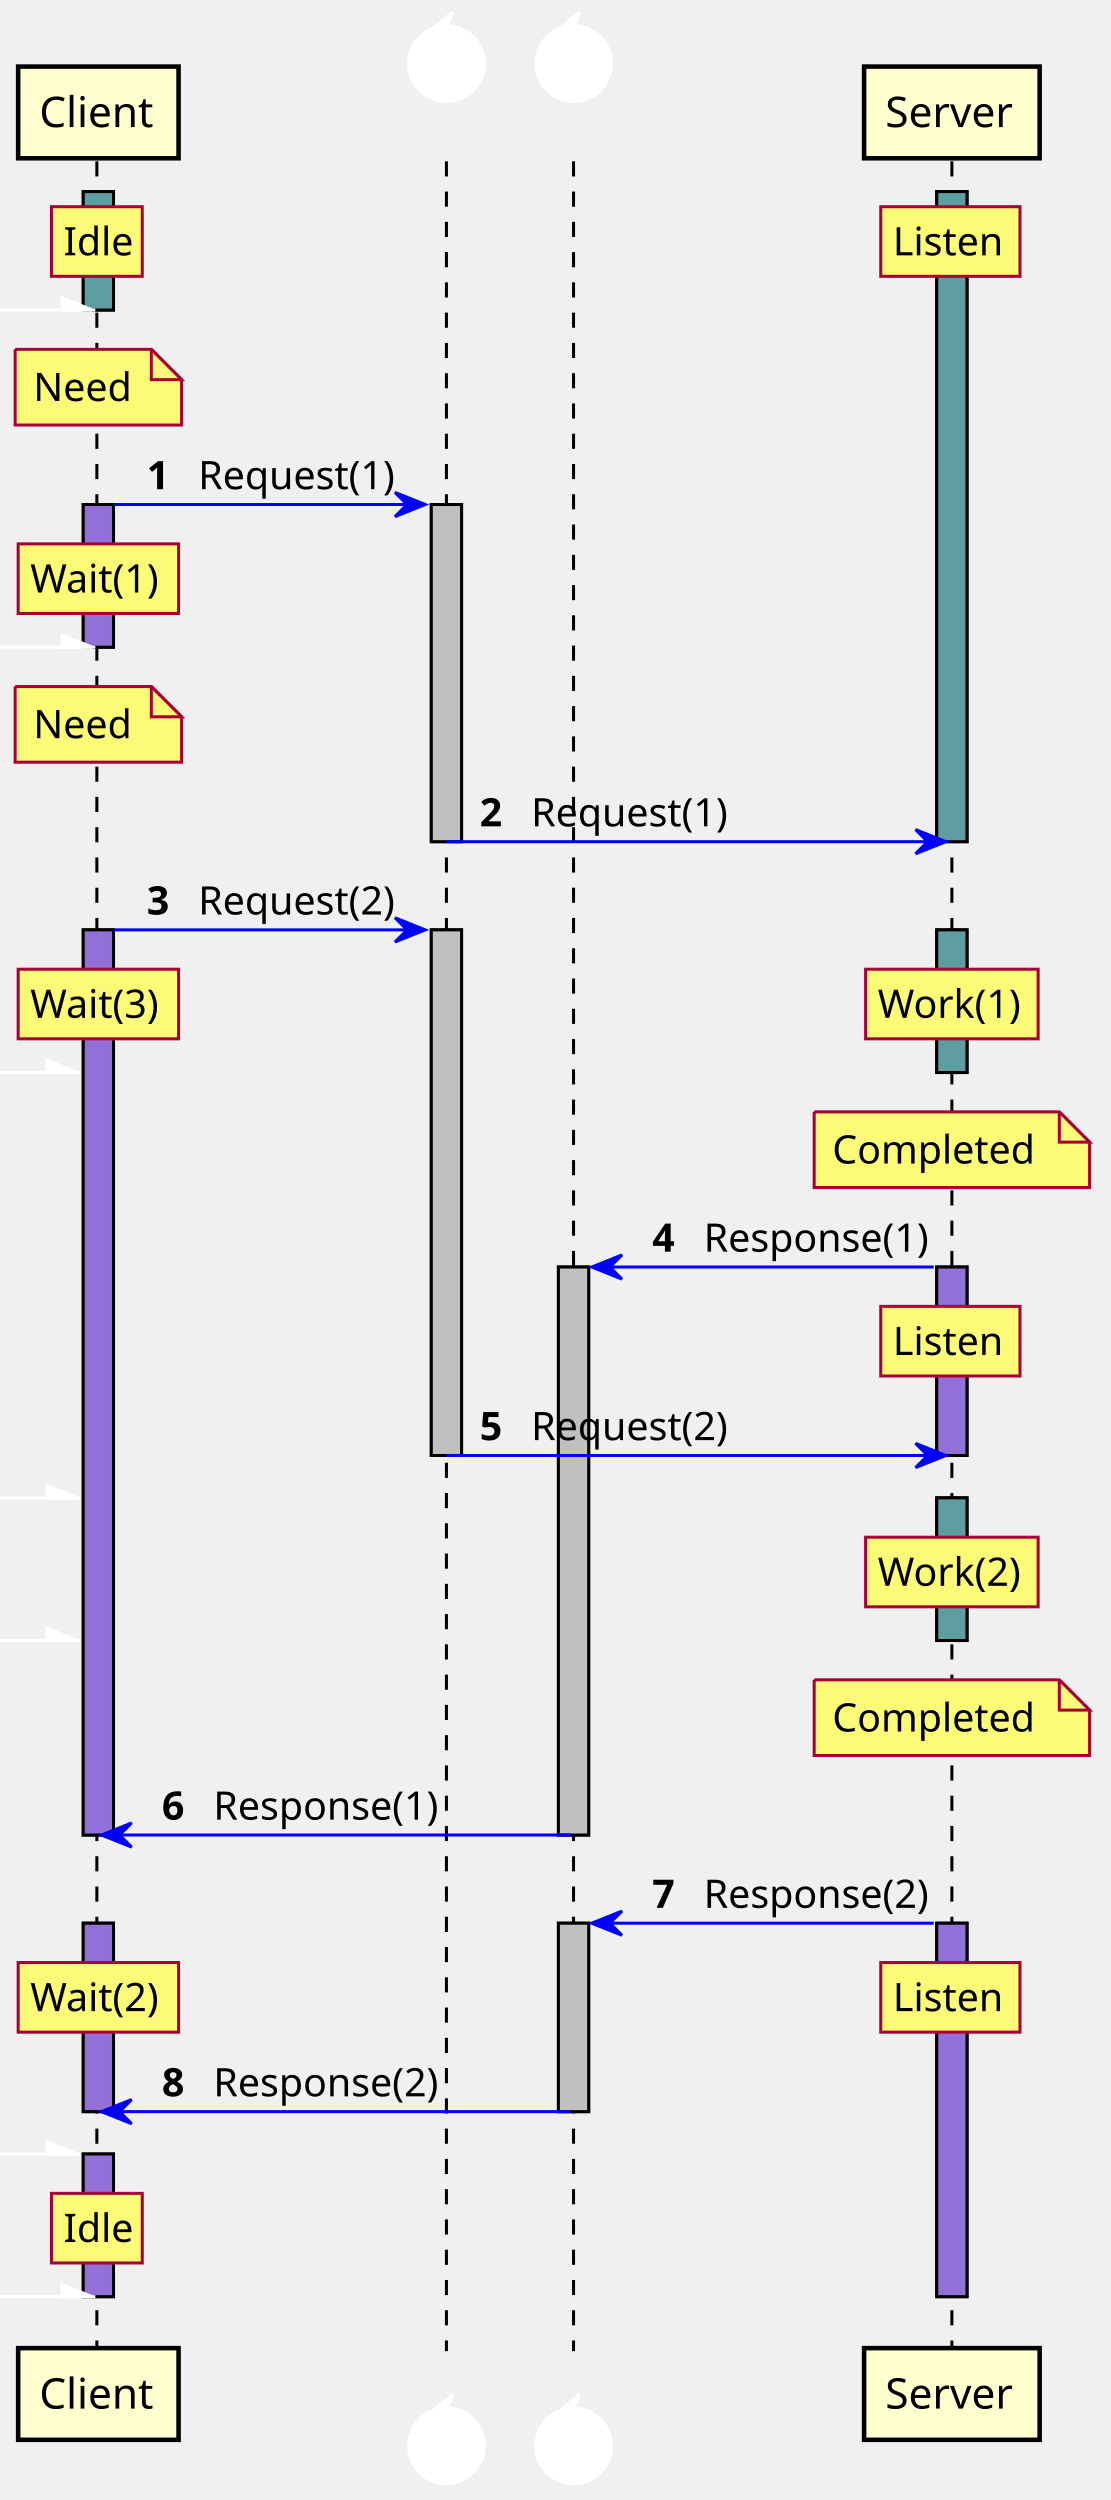
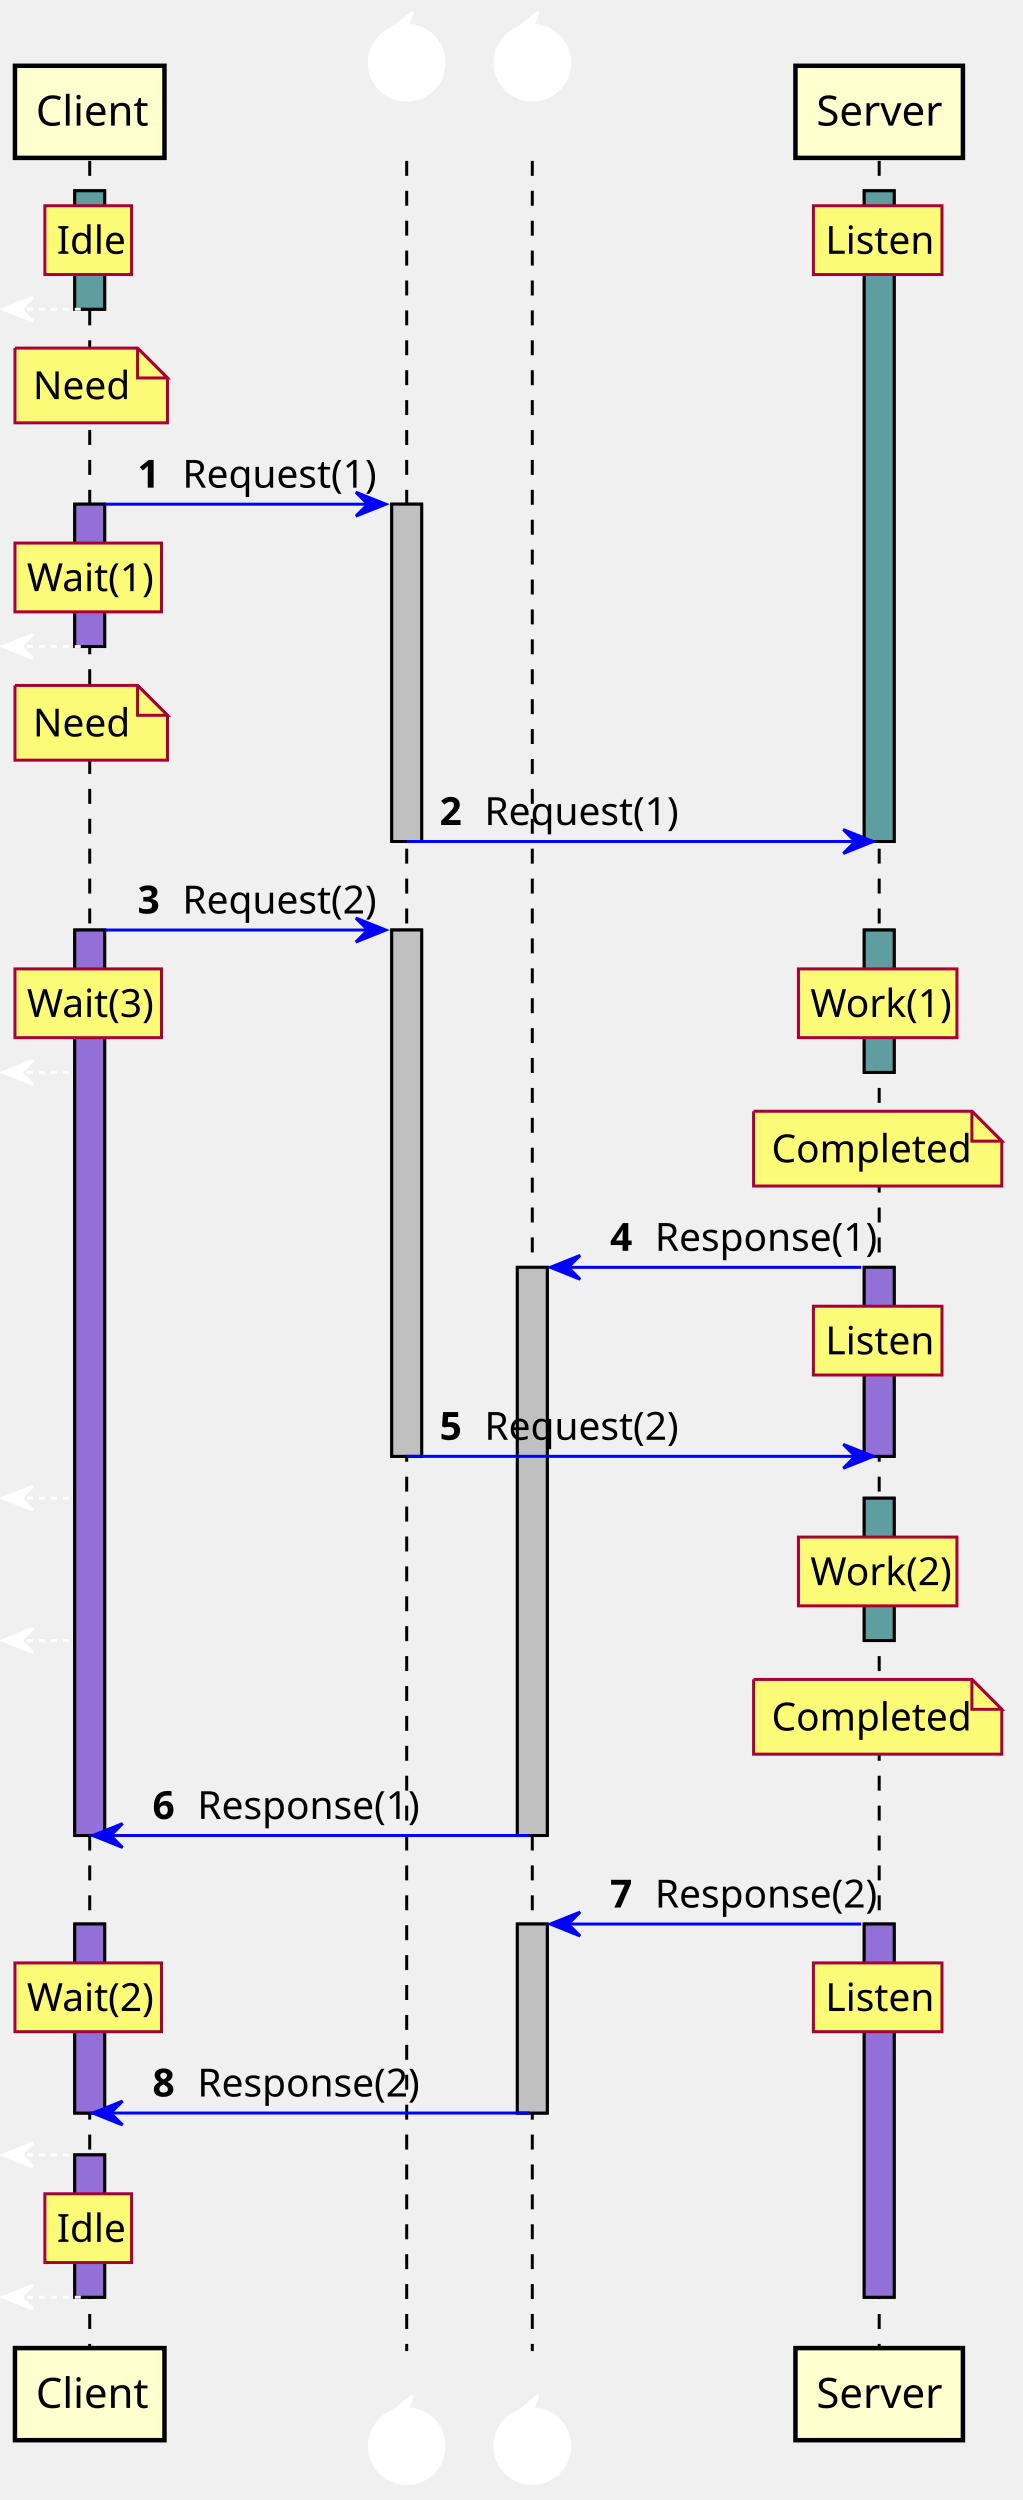
- <svg xmlns="http://www.w3.org/2000/svg" contentScriptType="application/ecmascript" contentStyleType="text/css" height="826px" preserveAspectRatio="none" style="width:367px;height:826px;" version="1.1" viewBox="0 0 367 826" width="367px" zoomAndPan="magnify">
+ <svg xmlns="http://www.w3.org/2000/svg" contentScriptType="application/ecmascript" contentStyleType="text/css" height="836px" preserveAspectRatio="none" style="width:342px;height:836px;" version="1.1" viewBox="0 0 342 836" width="342px" zoomAndPan="magnify">
  <defs />
  <g>
-     <rect fill="#5F9EA0" height="39.133" style="stroke:#000000;stroke-width:1.0;" width="10" x="27.5" y="63.297" />
-     <rect fill="#9370D8" height="47.133" style="stroke:#000000;stroke-width:1.0;" width="10" x="27.5" y="166.695" />
-     <rect fill="#9370D8" height="299.062" style="stroke:#000000;stroke-width:1.0;" width="10" x="27.5" y="307.227" />
-     <rect fill="#9370D8" height="62.266" style="stroke:#000000;stroke-width:1.0;" width="10" x="27.5" y="635.422" />
-     <rect fill="#9370D8" height="47.133" style="stroke:#000000;stroke-width:1.0;" width="10" x="27.5" y="711.688" />
-     <rect fill="#C0C0C0" height="111.398" style="stroke:#000000;stroke-width:1.0;" width="10" x="142.5" y="166.695" />
-     <rect fill="#C0C0C0" height="173.664" style="stroke:#000000;stroke-width:1.0;" width="10" x="142.5" y="307.227" />
-     <rect fill="#C0C0C0" height="187.664" style="stroke:#000000;stroke-width:1.0;" width="10" x="184.5" y="418.625" />
-     <rect fill="#C0C0C0" height="62.266" style="stroke:#000000;stroke-width:1.0;" width="10" x="184.5" y="635.422" />
-     <rect fill="#5F9EA0" height="214.797" style="stroke:#000000;stroke-width:1.0;" width="10" x="309.5" y="63.297" />
-     <rect fill="#5F9EA0" height="47.133" style="stroke:#000000;stroke-width:1.0;" width="10" x="309.5" y="307.227" />
-     <rect fill="#9370D8" height="62.266" style="stroke:#000000;stroke-width:1.0;" width="10" x="309.5" y="418.625" />
-     <rect fill="#5F9EA0" height="47.133" style="stroke:#000000;stroke-width:1.0;" width="10" x="309.5" y="494.891" />
-     <rect fill="#9370D8" height="123.398" style="stroke:#000000;stroke-width:1.0;" width="10" x="309.5" y="635.422" />
-     <line style="stroke:#000000;stroke-width:1.0;stroke-dasharray:5.0,5.0;" x1="32" x2="32" y1="53.297" y2="776.82" />
-     <line style="stroke:#000000;stroke-width:1.0;stroke-dasharray:5.0,5.0;" x1="147.5" x2="147.5" y1="53.297" y2="776.82" />
-     <line style="stroke:#000000;stroke-width:1.0;stroke-dasharray:5.0,5.0;" x1="189.5" x2="189.5" y1="53.297" y2="776.82" />
-     <line style="stroke:#000000;stroke-width:1.0;stroke-dasharray:5.0,5.0;" x1="314.5" x2="314.5" y1="53.297" y2="776.82" />
-     <rect fill="#FEFECE" height="30.297" style="stroke:#000000;stroke-width:1.5;" width="53" x="6" y="22" />
-     <text fill="#000000" font-family="sans-serif" font-size="14" lengthAdjust="spacing" textLength="39" x="13" y="41.995">Client</text>
-     <rect fill="#FEFECE" height="30.297" style="stroke:#000000;stroke-width:1.5;" width="53" x="6" y="775.82" />
-     <text fill="#000000" font-family="sans-serif" font-size="14" lengthAdjust="spacing" textLength="39" x="13" y="795.815">Client</text>
-     <text fill="#000000" font-family="sans-serif" font-size="14" lengthAdjust="spacing" textLength="0" x="146.5" y="49.995" />
-     <ellipse cx="147.5" cy="21" fill="#FFFFFF" rx="12" ry="12" style="stroke:#FFFFFF;stroke-width:2.0;" />
-     <polygon fill="#FFFFFF" points="143.5,9,149.5,4,147.5,9,149.5,14,143.5,9" style="stroke:#FFFFFF;stroke-width:1.0;" />
-     <text fill="#000000" font-family="sans-serif" font-size="14" lengthAdjust="spacing" textLength="0" x="146.5" y="788.815" />
-     <ellipse cx="147.5" cy="808.117" fill="#FFFFFF" rx="12" ry="12" style="stroke:#FFFFFF;stroke-width:2.0;" />
-     <polygon fill="#FFFFFF" points="143.5,796.117,149.5,791.117,147.5,796.117,149.5,801.117,143.5,796.117" style="stroke:#FFFFFF;stroke-width:1.0;" />
-     <text fill="#000000" font-family="sans-serif" font-size="14" lengthAdjust="spacing" textLength="0" x="188.5" y="49.995" />
-     <ellipse cx="189.5" cy="21" fill="#FFFFFF" rx="12" ry="12" style="stroke:#FFFFFF;stroke-width:2.0;" />
-     <polygon fill="#FFFFFF" points="185.5,9,191.5,4,189.5,9,191.5,14,185.5,9" style="stroke:#FFFFFF;stroke-width:1.0;" />
-     <text fill="#000000" font-family="sans-serif" font-size="14" lengthAdjust="spacing" textLength="0" x="188.5" y="788.815" />
-     <ellipse cx="189.5" cy="808.117" fill="#FFFFFF" rx="12" ry="12" style="stroke:#FFFFFF;stroke-width:2.0;" />
-     <polygon fill="#FFFFFF" points="185.5,796.117,191.5,791.117,189.5,796.117,191.5,801.117,185.5,796.117" style="stroke:#FFFFFF;stroke-width:1.0;" />
-     <rect fill="#FEFECE" height="30.297" style="stroke:#000000;stroke-width:1.5;" width="58" x="285.5" y="22" />
-     <text fill="#000000" font-family="sans-serif" font-size="14" lengthAdjust="spacing" textLength="44" x="292.5" y="41.995">Server</text>
-     <rect fill="#FEFECE" height="30.297" style="stroke:#000000;stroke-width:1.5;" width="58" x="285.5" y="775.82" />
-     <text fill="#000000" font-family="sans-serif" font-size="14" lengthAdjust="spacing" textLength="44" x="292.5" y="795.815">Server</text>
-     <rect fill="#5F9EA0" height="39.133" style="stroke:#000000;stroke-width:1.0;" width="10" x="27.5" y="63.297" />
-     <rect fill="#9370D8" height="47.133" style="stroke:#000000;stroke-width:1.0;" width="10" x="27.5" y="166.695" />
-     <rect fill="#9370D8" height="299.062" style="stroke:#000000;stroke-width:1.0;" width="10" x="27.5" y="307.227" />
-     <rect fill="#9370D8" height="62.266" style="stroke:#000000;stroke-width:1.0;" width="10" x="27.5" y="635.422" />
-     <rect fill="#9370D8" height="47.133" style="stroke:#000000;stroke-width:1.0;" width="10" x="27.5" y="711.688" />
-     <rect fill="#C0C0C0" height="111.398" style="stroke:#000000;stroke-width:1.0;" width="10" x="142.5" y="166.695" />
-     <rect fill="#C0C0C0" height="173.664" style="stroke:#000000;stroke-width:1.0;" width="10" x="142.5" y="307.227" />
-     <rect fill="#C0C0C0" height="187.664" style="stroke:#000000;stroke-width:1.0;" width="10" x="184.5" y="418.625" />
-     <rect fill="#C0C0C0" height="62.266" style="stroke:#000000;stroke-width:1.0;" width="10" x="184.5" y="635.422" />
-     <rect fill="#5F9EA0" height="214.797" style="stroke:#000000;stroke-width:1.0;" width="10" x="309.5" y="63.297" />
-     <rect fill="#5F9EA0" height="47.133" style="stroke:#000000;stroke-width:1.0;" width="10" x="309.5" y="307.227" />
-     <rect fill="#9370D8" height="62.266" style="stroke:#000000;stroke-width:1.0;" width="10" x="309.5" y="418.625" />
-     <rect fill="#5F9EA0" height="47.133" style="stroke:#000000;stroke-width:1.0;" width="10" x="309.5" y="494.891" />
-     <rect fill="#9370D8" height="123.398" style="stroke:#000000;stroke-width:1.0;" width="10" x="309.5" y="635.422" />
-     <rect fill="#FBFB77" height="23" style="stroke:#A80036;stroke-width:1.0;" width="30" x="17" y="68.297" />
-     <text fill="#000000" font-family="sans-serif" font-size="13" lengthAdjust="spacing" textLength="22" x="21" y="84.364">Idle</text>
-     <rect fill="#FBFB77" height="23" style="stroke:#A80036;stroke-width:1.0;" width="46" x="291" y="68.297" />
-     <text fill="#000000" font-family="sans-serif" font-size="13" lengthAdjust="spacing" textLength="38" x="295" y="84.364">Listen</text>
-     <polygon fill="#FFFFFF" points="20.5,98.43,30.5,102.43,20.5,102.43" style="stroke:#FFFFFF;stroke-width:1.0;" />
-     <line style="stroke:#FFFFFF;stroke-width:1.0;" x1="0" x2="31.5" y1="102.43" y2="102.43" />
-     <path d="M5,115.43 L5,140.43 L60,140.43 L60,125.43 L50,115.43 L5,115.43 " fill="#FBFB77" style="stroke:#A80036;stroke-width:1.0;" />
-     <path d="M50,115.43 L50,125.43 L60,125.43 L50,115.43 " fill="#FBFB77" style="stroke:#A80036;stroke-width:1.0;" />
-     <text fill="#000000" font-family="sans-serif" font-size="13" lengthAdjust="spacing" textLength="34" x="11" y="132.497">Need</text>
-     <polygon fill="#0000FF" points="130.5,162.695,140.5,166.695,130.5,170.695,134.5,166.695" style="stroke:#0000FF;stroke-width:1.0;" />
-     <line style="stroke:#0000FF;stroke-width:1.0;" x1="37.5" x2="136.5" y1="166.695" y2="166.695" />
-     <text fill="#000000" font-family="sans-serif" font-size="13" lengthAdjust="spacing" textLength="0" x="48.5" y="161.629" />
-     <text fill="#000000" font-family="sans-serif" font-size="13" font-weight="bold" lengthAdjust="spacing" textLength="9" x="48.5" y="161.629">1</text>
-     <text fill="#000000" font-family="sans-serif" font-size="13" lengthAdjust="spacing" textLength="0" x="61.5" y="161.629" />
-     <text fill="#000000" font-family="sans-serif" font-size="13" lengthAdjust="spacing" textLength="70" x="65.5" y="161.629">Request(1)</text>
-     <rect fill="#FBFB77" height="23" style="stroke:#A80036;stroke-width:1.0;" width="53" x="6" y="179.695" />
-     <text fill="#000000" font-family="sans-serif" font-size="13" lengthAdjust="spacing" textLength="45" x="10" y="195.762">Wait(1)</text>
-     <polygon fill="#FFFFFF" points="20.5,209.828,30.5,213.828,20.5,213.828" style="stroke:#FFFFFF;stroke-width:1.0;" />
-     <line style="stroke:#FFFFFF;stroke-width:1.0;" x1="0" x2="31.5" y1="213.828" y2="213.828" />
-     <path d="M5,226.828 L5,251.828 L60,251.828 L60,236.828 L50,226.828 L5,226.828 " fill="#FBFB77" style="stroke:#A80036;stroke-width:1.0;" />
-     <path d="M50,226.828 L50,236.828 L60,236.828 L50,226.828 " fill="#FBFB77" style="stroke:#A80036;stroke-width:1.0;" />
-     <text fill="#000000" font-family="sans-serif" font-size="13" lengthAdjust="spacing" textLength="34" x="11" y="243.895">Need</text>
-     <polygon fill="#0000FF" points="302.5,274.094,312.5,278.094,302.5,282.094,306.5,278.094" style="stroke:#0000FF;stroke-width:1.0;" />
-     <line style="stroke:#0000FF;stroke-width:1.0;" x1="147.5" x2="308.5" y1="278.094" y2="278.094" />
-     <text fill="#000000" font-family="sans-serif" font-size="13" lengthAdjust="spacing" textLength="0" x="158.5" y="273.028" />
-     <text fill="#000000" font-family="sans-serif" font-size="13" font-weight="bold" lengthAdjust="spacing" textLength="9" x="158.5" y="273.028">2</text>
-     <text fill="#000000" font-family="sans-serif" font-size="13" lengthAdjust="spacing" textLength="0" x="171.5" y="273.028" />
-     <text fill="#000000" font-family="sans-serif" font-size="13" lengthAdjust="spacing" textLength="70" x="175.5" y="273.028">Request(1)</text>
-     <polygon fill="#0000FF" points="130.5,303.227,140.5,307.227,130.5,311.227,134.5,307.227" style="stroke:#0000FF;stroke-width:1.0;" />
-     <line style="stroke:#0000FF;stroke-width:1.0;" x1="37.5" x2="136.5" y1="307.227" y2="307.227" />
-     <text fill="#000000" font-family="sans-serif" font-size="13" lengthAdjust="spacing" textLength="0" x="48.5" y="302.161" />
-     <text fill="#000000" font-family="sans-serif" font-size="13" font-weight="bold" lengthAdjust="spacing" textLength="9" x="48.5" y="302.161">3</text>
-     <text fill="#000000" font-family="sans-serif" font-size="13" lengthAdjust="spacing" textLength="0" x="61.5" y="302.161" />
-     <text fill="#000000" font-family="sans-serif" font-size="13" lengthAdjust="spacing" textLength="70" x="65.5" y="302.161">Request(2)</text>
-     <rect fill="#FBFB77" height="23" style="stroke:#A80036;stroke-width:1.0;" width="53" x="6" y="320.227" />
-     <text fill="#000000" font-family="sans-serif" font-size="13" lengthAdjust="spacing" textLength="45" x="10" y="336.293">Wait(3)</text>
-     <rect fill="#FBFB77" height="23" style="stroke:#A80036;stroke-width:1.0;" width="57" x="286" y="320.227" />
-     <text fill="#000000" font-family="sans-serif" font-size="13" lengthAdjust="spacing" textLength="49" x="290" y="336.293">Work(1)</text>
-     <polygon fill="#FFFFFF" points="15.5,350.359,25.5,354.359,15.5,354.359" style="stroke:#FFFFFF;stroke-width:1.0;" />
-     <line style="stroke:#FFFFFF;stroke-width:1.0;" x1="0" x2="26.5" y1="354.359" y2="354.359" />
-     <path d="M269,367.359 L269,392.359 L360,392.359 L360,377.359 L350,367.359 L269,367.359 " fill="#FBFB77" style="stroke:#A80036;stroke-width:1.0;" />
-     <path d="M350,367.359 L350,377.359 L360,377.359 L350,367.359 " fill="#FBFB77" style="stroke:#A80036;stroke-width:1.0;" />
-     <text fill="#000000" font-family="sans-serif" font-size="13" lengthAdjust="spacing" textLength="70" x="275" y="384.426">Completed</text>
-     <polygon fill="#0000FF" points="205.5,414.625,195.5,418.625,205.5,422.625,201.5,418.625" style="stroke:#0000FF;stroke-width:1.0;" />
-     <line style="stroke:#0000FF;stroke-width:1.0;" x1="199.5" x2="308.5" y1="418.625" y2="418.625" />
-     <text fill="#000000" font-family="sans-serif" font-size="13" lengthAdjust="spacing" textLength="0" x="215.5" y="413.559" />
-     <text fill="#000000" font-family="sans-serif" font-size="13" font-weight="bold" lengthAdjust="spacing" textLength="9" x="215.5" y="413.559">4</text>
-     <text fill="#000000" font-family="sans-serif" font-size="13" lengthAdjust="spacing" textLength="0" x="228.5" y="413.559" />
-     <text fill="#000000" font-family="sans-serif" font-size="13" lengthAdjust="spacing" textLength="80" x="232.5" y="413.559">Response(1)</text>
-     <rect fill="#FBFB77" height="23" style="stroke:#A80036;stroke-width:1.0;" width="46" x="291" y="431.625" />
-     <text fill="#000000" font-family="sans-serif" font-size="13" lengthAdjust="spacing" textLength="38" x="295" y="447.692">Listen</text>
-     <polygon fill="#0000FF" points="302.5,476.891,312.5,480.891,302.5,484.891,306.5,480.891" style="stroke:#0000FF;stroke-width:1.0;" />
-     <line style="stroke:#0000FF;stroke-width:1.0;" x1="147.5" x2="308.5" y1="480.891" y2="480.891" />
-     <text fill="#000000" font-family="sans-serif" font-size="13" lengthAdjust="spacing" textLength="0" x="158.5" y="475.825" />
-     <text fill="#000000" font-family="sans-serif" font-size="13" font-weight="bold" lengthAdjust="spacing" textLength="9" x="158.5" y="475.825">5</text>
-     <text fill="#000000" font-family="sans-serif" font-size="13" lengthAdjust="spacing" textLength="0" x="171.5" y="475.825" />
-     <text fill="#000000" font-family="sans-serif" font-size="13" lengthAdjust="spacing" textLength="70" x="175.5" y="475.825">Request(2)</text>
-     <polygon fill="#FFFFFF" points="15.5,490.891,25.5,494.891,15.5,494.891" style="stroke:#FFFFFF;stroke-width:1.0;" />
-     <line style="stroke:#FFFFFF;stroke-width:1.0;" x1="0" x2="26.5" y1="494.891" y2="494.891" />
-     <rect fill="#FBFB77" height="23" style="stroke:#A80036;stroke-width:1.0;" width="57" x="286" y="507.891" />
-     <text fill="#000000" font-family="sans-serif" font-size="13" lengthAdjust="spacing" textLength="49" x="290" y="523.957">Work(2)</text>
-     <polygon fill="#FFFFFF" points="15.5,538.023,25.5,542.023,15.5,542.023" style="stroke:#FFFFFF;stroke-width:1.0;" />
-     <line style="stroke:#FFFFFF;stroke-width:1.0;" x1="0" x2="26.5" y1="542.023" y2="542.023" />
-     <path d="M269,555.023 L269,580.023 L360,580.023 L360,565.023 L350,555.023 L269,555.023 " fill="#FBFB77" style="stroke:#A80036;stroke-width:1.0;" />
-     <path d="M350,555.023 L350,565.023 L360,565.023 L350,555.023 " fill="#FBFB77" style="stroke:#A80036;stroke-width:1.0;" />
-     <text fill="#000000" font-family="sans-serif" font-size="13" lengthAdjust="spacing" textLength="70" x="275" y="572.09">Completed</text>
-     <polygon fill="#0000FF" points="43.5,602.289,33.5,606.289,43.5,610.289,39.5,606.289" style="stroke:#0000FF;stroke-width:1.0;" />
-     <line style="stroke:#0000FF;stroke-width:1.0;" x1="37.5" x2="188.5" y1="606.289" y2="606.289" />
-     <text fill="#000000" font-family="sans-serif" font-size="13" lengthAdjust="spacing" textLength="0" x="53.5" y="601.223" />
-     <text fill="#000000" font-family="sans-serif" font-size="13" font-weight="bold" lengthAdjust="spacing" textLength="9" x="53.5" y="601.223">6</text>
-     <text fill="#000000" font-family="sans-serif" font-size="13" lengthAdjust="spacing" textLength="0" x="66.5" y="601.223" />
-     <text fill="#000000" font-family="sans-serif" font-size="13" lengthAdjust="spacing" textLength="80" x="70.5" y="601.223">Response(1)</text>
-     <polygon fill="#0000FF" points="205.5,631.422,195.5,635.422,205.5,639.422,201.5,635.422" style="stroke:#0000FF;stroke-width:1.0;" />
-     <line style="stroke:#0000FF;stroke-width:1.0;" x1="199.5" x2="308.5" y1="635.422" y2="635.422" />
-     <text fill="#000000" font-family="sans-serif" font-size="13" lengthAdjust="spacing" textLength="0" x="215.5" y="630.356" />
-     <text fill="#000000" font-family="sans-serif" font-size="13" font-weight="bold" lengthAdjust="spacing" textLength="9" x="215.5" y="630.356">7</text>
-     <text fill="#000000" font-family="sans-serif" font-size="13" lengthAdjust="spacing" textLength="0" x="228.5" y="630.356" />
-     <text fill="#000000" font-family="sans-serif" font-size="13" lengthAdjust="spacing" textLength="80" x="232.5" y="630.356">Response(2)</text>
-     <rect fill="#FBFB77" height="23" style="stroke:#A80036;stroke-width:1.0;" width="46" x="291" y="648.422" />
-     <text fill="#000000" font-family="sans-serif" font-size="13" lengthAdjust="spacing" textLength="38" x="295" y="664.489">Listen</text>
-     <rect fill="#FBFB77" height="23" style="stroke:#A80036;stroke-width:1.0;" width="53" x="6" y="648.422" />
-     <text fill="#000000" font-family="sans-serif" font-size="13" lengthAdjust="spacing" textLength="45" x="10" y="664.489">Wait(2)</text>
-     <polygon fill="#0000FF" points="43.5,693.688,33.5,697.688,43.5,701.688,39.5,697.688" style="stroke:#0000FF;stroke-width:1.0;" />
-     <line style="stroke:#0000FF;stroke-width:1.0;" x1="37.5" x2="188.5" y1="697.688" y2="697.688" />
-     <text fill="#000000" font-family="sans-serif" font-size="13" lengthAdjust="spacing" textLength="0" x="53.5" y="692.622" />
-     <text fill="#000000" font-family="sans-serif" font-size="13" font-weight="bold" lengthAdjust="spacing" textLength="9" x="53.5" y="692.622">8</text>
-     <text fill="#000000" font-family="sans-serif" font-size="13" lengthAdjust="spacing" textLength="0" x="66.5" y="692.622" />
-     <text fill="#000000" font-family="sans-serif" font-size="13" lengthAdjust="spacing" textLength="80" x="70.5" y="692.622">Response(2)</text>
-     <polygon fill="#FFFFFF" points="15.5,707.688,25.5,711.688,15.5,711.688" style="stroke:#FFFFFF;stroke-width:1.0;" />
-     <line style="stroke:#FFFFFF;stroke-width:1.0;" x1="0" x2="26.5" y1="711.688" y2="711.688" />
-     <rect fill="#FBFB77" height="23" style="stroke:#A80036;stroke-width:1.0;" width="30" x="17" y="724.688" />
-     <text fill="#000000" font-family="sans-serif" font-size="13" lengthAdjust="spacing" textLength="22" x="21" y="740.754">Idle</text>
-     <polygon fill="#FFFFFF" points="20.5,754.82,30.5,758.82,20.5,758.82" style="stroke:#FFFFFF;stroke-width:1.0;" />
-     <line style="stroke:#FFFFFF;stroke-width:1.0;" x1="0" x2="31.5" y1="758.82" y2="758.82" />
+     <rect fill="#5F9EA0" height="39.6" style="stroke:#000000;stroke-width:1.0;" width="10" x="25" y="63.8" />
+     <rect fill="#9370D8" height="47.6" style="stroke:#000000;stroke-width:1.0;" width="10" x="25" y="168.6" />
+     <rect fill="#9370D8" height="302.8" style="stroke:#000000;stroke-width:1.0;" width="10" x="25" y="311" />
+     <rect fill="#9370D8" height="63.2" style="stroke:#000000;stroke-width:1.0;" width="10" x="25" y="643.4" />
+     <rect fill="#9370D8" height="47.6" style="stroke:#000000;stroke-width:1.0;" width="10" x="25" y="720.6" />
+     <rect fill="#C0C0C0" height="112.8" style="stroke:#000000;stroke-width:1.0;" width="10" x="131" y="168.6" />
+     <rect fill="#C0C0C0" height="176" style="stroke:#000000;stroke-width:1.0;" width="10" x="131" y="311" />
+     <rect fill="#C0C0C0" height="190" style="stroke:#000000;stroke-width:1.0;" width="10" x="173" y="423.8" />
+     <rect fill="#C0C0C0" height="63.2" style="stroke:#000000;stroke-width:1.0;" width="10" x="173" y="643.4" />
+     <rect fill="#5F9EA0" height="217.6" style="stroke:#000000;stroke-width:1.0;" width="10" x="289" y="63.8" />
+     <rect fill="#5F9EA0" height="47.6" style="stroke:#000000;stroke-width:1.0;" width="10" x="289" y="311" />
+     <rect fill="#9370D8" height="63.2" style="stroke:#000000;stroke-width:1.0;" width="10" x="289" y="423.8" />
+     <rect fill="#5F9EA0" height="47.6" style="stroke:#000000;stroke-width:1.0;" width="10" x="289" y="501" />
+     <rect fill="#9370D8" height="124.8" style="stroke:#000000;stroke-width:1.0;" width="10" x="289" y="643.4" />
+     <line style="stroke:#000000;stroke-width:1.0;stroke-dasharray:5.0,5.0;" x1="30" x2="30" y1="53.8" y2="786.2" />
+     <line style="stroke:#000000;stroke-width:1.0;stroke-dasharray:5.0,5.0;" x1="136" x2="136" y1="53.8" y2="786.2" />
+     <line style="stroke:#000000;stroke-width:1.0;stroke-dasharray:5.0,5.0;" x1="178" x2="178" y1="53.8" y2="786.2" />
+     <line style="stroke:#000000;stroke-width:1.0;stroke-dasharray:5.0,5.0;" x1="294" x2="294" y1="53.8" y2="786.2" />
+     <rect fill="#FEFECE" height="30.8" style="stroke:#000000;stroke-width:1.5;" width="50" x="5" y="22" />
+     <text fill="#000000" font-family="sans-serif" font-size="14" lengthAdjust="spacing" textLength="36" x="12" y="42.006">Client</text>
+     <rect fill="#FEFECE" height="30.8" style="stroke:#000000;stroke-width:1.5;" width="50" x="5" y="785.2" />
+     <text fill="#000000" font-family="sans-serif" font-size="14" lengthAdjust="spacing" textLength="36" x="12" y="805.206">Client</text>
+     <text fill="#000000" font-family="sans-serif" font-size="14" lengthAdjust="spacing" textLength="0" x="135" y="50.006" />
+     <ellipse cx="136" cy="21" fill="#FFFFFF" rx="12" ry="12" style="stroke:#FFFFFF;stroke-width:2.0;" />
+     <polygon fill="#FFFFFF" points="132,9,138,4,136,9,138,14,132,9" style="stroke:#FFFFFF;stroke-width:1.0;" />
+     <text fill="#000000" font-family="sans-serif" font-size="14" lengthAdjust="spacing" textLength="0" x="135" y="798.206" />
+     <ellipse cx="136" cy="818" fill="#FFFFFF" rx="12" ry="12" style="stroke:#FFFFFF;stroke-width:2.0;" />
+     <polygon fill="#FFFFFF" points="132,806,138,801,136,806,138,811,132,806" style="stroke:#FFFFFF;stroke-width:1.0;" />
+     <text fill="#000000" font-family="sans-serif" font-size="14" lengthAdjust="spacing" textLength="0" x="177" y="50.006" />
+     <ellipse cx="178" cy="21" fill="#FFFFFF" rx="12" ry="12" style="stroke:#FFFFFF;stroke-width:2.0;" />
+     <polygon fill="#FFFFFF" points="174,9,180,4,178,9,180,14,174,9" style="stroke:#FFFFFF;stroke-width:1.0;" />
+     <text fill="#000000" font-family="sans-serif" font-size="14" lengthAdjust="spacing" textLength="0" x="177" y="798.206" />
+     <ellipse cx="178" cy="818" fill="#FFFFFF" rx="12" ry="12" style="stroke:#FFFFFF;stroke-width:2.0;" />
+     <polygon fill="#FFFFFF" points="174,806,180,801,178,806,180,811,174,806" style="stroke:#FFFFFF;stroke-width:1.0;" />
+     <rect fill="#FEFECE" height="30.8" style="stroke:#000000;stroke-width:1.5;" width="56" x="266" y="22" />
+     <text fill="#000000" font-family="sans-serif" font-size="14" lengthAdjust="spacing" textLength="42" x="273" y="42.006">Server</text>
+     <rect fill="#FEFECE" height="30.8" style="stroke:#000000;stroke-width:1.5;" width="56" x="266" y="785.2" />
+     <text fill="#000000" font-family="sans-serif" font-size="14" lengthAdjust="spacing" textLength="42" x="273" y="805.206">Server</text>
+     <rect fill="#5F9EA0" height="39.6" style="stroke:#000000;stroke-width:1.0;" width="10" x="25" y="63.8" />
+     <rect fill="#9370D8" height="47.6" style="stroke:#000000;stroke-width:1.0;" width="10" x="25" y="168.6" />
+     <rect fill="#9370D8" height="302.8" style="stroke:#000000;stroke-width:1.0;" width="10" x="25" y="311" />
+     <rect fill="#9370D8" height="63.2" style="stroke:#000000;stroke-width:1.0;" width="10" x="25" y="643.4" />
+     <rect fill="#9370D8" height="47.6" style="stroke:#000000;stroke-width:1.0;" width="10" x="25" y="720.6" />
+     <rect fill="#C0C0C0" height="112.8" style="stroke:#000000;stroke-width:1.0;" width="10" x="131" y="168.6" />
+     <rect fill="#C0C0C0" height="176" style="stroke:#000000;stroke-width:1.0;" width="10" x="131" y="311" />
+     <rect fill="#C0C0C0" height="190" style="stroke:#000000;stroke-width:1.0;" width="10" x="173" y="423.8" />
+     <rect fill="#C0C0C0" height="63.2" style="stroke:#000000;stroke-width:1.0;" width="10" x="173" y="643.4" />
+     <rect fill="#5F9EA0" height="217.6" style="stroke:#000000;stroke-width:1.0;" width="10" x="289" y="63.8" />
+     <rect fill="#5F9EA0" height="47.6" style="stroke:#000000;stroke-width:1.0;" width="10" x="289" y="311" />
+     <rect fill="#9370D8" height="63.2" style="stroke:#000000;stroke-width:1.0;" width="10" x="289" y="423.8" />
+     <rect fill="#5F9EA0" height="47.6" style="stroke:#000000;stroke-width:1.0;" width="10" x="289" y="501" />
+     <rect fill="#9370D8" height="124.8" style="stroke:#000000;stroke-width:1.0;" width="10" x="289" y="643.4" />
+     <rect fill="#FBFB77" height="23" style="stroke:#A80036;stroke-width:1.0;" width="29" x="15" y="68.8" />
+     <text fill="#000000" font-family="sans-serif" font-size="13" lengthAdjust="spacing" textLength="21" x="19" y="84.877">Idle</text>
+     <rect fill="#FBFB77" height="23" style="stroke:#A80036;stroke-width:1.0;" width="43" x="272" y="68.8" />
+     <text fill="#000000" font-family="sans-serif" font-size="13" lengthAdjust="spacing" textLength="35" x="276" y="84.877">Listen</text>
+     <polygon fill="#FFFFFF" points="11,99.4,1,103.4,11,107.4,7,103.4" style="stroke:#FFFFFF;stroke-width:1.0;" />
+     <line style="stroke:#FFFFFF;stroke-width:1.0;stroke-dasharray:2.0,2.0;" x1="5" x2="29" y1="103.4" y2="103.4" />
+     <path d="M5,116.4 L5,141.4 L56,141.4 L56,126.4 L46,116.4 L5,116.4 " fill="#FBFB77" style="stroke:#A80036;stroke-width:1.0;" />
+     <path d="M46,116.4 L46,126.4 L56,126.4 L46,116.4 " fill="#FBFB77" style="stroke:#A80036;stroke-width:1.0;" />
+     <text fill="#000000" font-family="sans-serif" font-size="13" lengthAdjust="spacing" textLength="30" x="11" y="133.477">Need</text>
+     <polygon fill="#0000FF" points="119,164.6,129,168.6,119,172.6,123,168.6" style="stroke:#0000FF;stroke-width:1.0;" />
+     <line style="stroke:#0000FF;stroke-width:1.0;" x1="35" x2="125" y1="168.6" y2="168.6" />
+     <text fill="#000000" font-family="sans-serif" font-size="13" lengthAdjust="spacing" textLength="0" x="46" y="163.077" />
+     <text fill="#000000" font-family="sans-serif" font-size="13" font-weight="bold" lengthAdjust="spacing" textLength="7" x="46" y="163.077">1</text>
+     <text fill="#000000" font-family="sans-serif" font-size="13" lengthAdjust="spacing" textLength="0" x="57" y="163.077" />
+     <text fill="#000000" font-family="sans-serif" font-size="13" lengthAdjust="spacing" textLength="63" x="61" y="163.077">Request(1)</text>
+     <rect fill="#FBFB77" height="23" style="stroke:#A80036;stroke-width:1.0;" width="49" x="5" y="181.6" />
+     <text fill="#000000" font-family="sans-serif" font-size="13" lengthAdjust="spacing" textLength="41" x="9" y="197.677">Wait(1)</text>
+     <polygon fill="#FFFFFF" points="11,212.2,1,216.2,11,220.2,7,216.2" style="stroke:#FFFFFF;stroke-width:1.0;" />
+     <line style="stroke:#FFFFFF;stroke-width:1.0;stroke-dasharray:2.0,2.0;" x1="5" x2="29" y1="216.2" y2="216.2" />
+     <path d="M5,229.2 L5,254.2 L56,254.2 L56,239.2 L46,229.2 L5,229.2 " fill="#FBFB77" style="stroke:#A80036;stroke-width:1.0;" />
+     <path d="M46,229.2 L46,239.2 L56,239.2 L46,229.2 " fill="#FBFB77" style="stroke:#A80036;stroke-width:1.0;" />
+     <text fill="#000000" font-family="sans-serif" font-size="13" lengthAdjust="spacing" textLength="30" x="11" y="246.277">Need</text>
+     <polygon fill="#0000FF" points="282,277.4,292,281.4,282,285.4,286,281.4" style="stroke:#0000FF;stroke-width:1.0;" />
+     <line style="stroke:#0000FF;stroke-width:1.0;" x1="136" x2="288" y1="281.4" y2="281.4" />
+     <text fill="#000000" font-family="sans-serif" font-size="13" lengthAdjust="spacing" textLength="0" x="147" y="275.877" />
+     <text fill="#000000" font-family="sans-serif" font-size="13" font-weight="bold" lengthAdjust="spacing" textLength="7" x="147" y="275.877">2</text>
+     <text fill="#000000" font-family="sans-serif" font-size="13" lengthAdjust="spacing" textLength="0" x="158" y="275.877" />
+     <text fill="#000000" font-family="sans-serif" font-size="13" lengthAdjust="spacing" textLength="63" x="162" y="275.877">Request(1)</text>
+     <polygon fill="#0000FF" points="119,307,129,311,119,315,123,311" style="stroke:#0000FF;stroke-width:1.0;" />
+     <line style="stroke:#0000FF;stroke-width:1.0;" x1="35" x2="125" y1="311" y2="311" />
+     <text fill="#000000" font-family="sans-serif" font-size="13" lengthAdjust="spacing" textLength="0" x="46" y="305.477" />
+     <text fill="#000000" font-family="sans-serif" font-size="13" font-weight="bold" lengthAdjust="spacing" textLength="7" x="46" y="305.477">3</text>
+     <text fill="#000000" font-family="sans-serif" font-size="13" lengthAdjust="spacing" textLength="0" x="57" y="305.477" />
+     <text fill="#000000" font-family="sans-serif" font-size="13" lengthAdjust="spacing" textLength="63" x="61" y="305.477">Request(2)</text>
+     <rect fill="#FBFB77" height="23" style="stroke:#A80036;stroke-width:1.0;" width="49" x="5" y="324" />
+     <text fill="#000000" font-family="sans-serif" font-size="13" lengthAdjust="spacing" textLength="41" x="9" y="340.077">Wait(3)</text>
+     <rect fill="#FBFB77" height="23" style="stroke:#A80036;stroke-width:1.0;" width="53" x="267" y="324" />
+     <text fill="#000000" font-family="sans-serif" font-size="13" lengthAdjust="spacing" textLength="45" x="271" y="340.077">Work(1)</text>
+     <polygon fill="#FFFFFF" points="11,354.6,1,358.6,11,362.6,7,358.6" style="stroke:#FFFFFF;stroke-width:1.0;" />
+     <line style="stroke:#FFFFFF;stroke-width:1.0;stroke-dasharray:2.0,2.0;" x1="5" x2="24" y1="358.6" y2="358.6" />
+     <path d="M252,371.6 L252,396.6 L335,396.6 L335,381.6 L325,371.6 L252,371.6 " fill="#FBFB77" style="stroke:#A80036;stroke-width:1.0;" />
+     <path d="M325,371.6 L325,381.6 L335,381.6 L325,371.6 " fill="#FBFB77" style="stroke:#A80036;stroke-width:1.0;" />
+     <text fill="#000000" font-family="sans-serif" font-size="13" lengthAdjust="spacing" textLength="62" x="258" y="388.677">Completed</text>
+     <polygon fill="#0000FF" points="194,419.8,184,423.8,194,427.8,190,423.8" style="stroke:#0000FF;stroke-width:1.0;" />
+     <line style="stroke:#0000FF;stroke-width:1.0;" x1="188" x2="288" y1="423.8" y2="423.8" />
+     <text fill="#000000" font-family="sans-serif" font-size="13" lengthAdjust="spacing" textLength="0" x="204" y="418.277" />
+     <text fill="#000000" font-family="sans-serif" font-size="13" font-weight="bold" lengthAdjust="spacing" textLength="7" x="204" y="418.277">4</text>
+     <text fill="#000000" font-family="sans-serif" font-size="13" lengthAdjust="spacing" textLength="0" x="215" y="418.277" />
+     <text fill="#000000" font-family="sans-serif" font-size="13" lengthAdjust="spacing" textLength="73" x="219" y="418.277">Response(1)</text>
+     <rect fill="#FBFB77" height="23" style="stroke:#A80036;stroke-width:1.0;" width="43" x="272" y="436.8" />
+     <text fill="#000000" font-family="sans-serif" font-size="13" lengthAdjust="spacing" textLength="35" x="276" y="452.877">Listen</text>
+     <polygon fill="#0000FF" points="282,483,292,487,282,491,286,487" style="stroke:#0000FF;stroke-width:1.0;" />
+     <line style="stroke:#0000FF;stroke-width:1.0;" x1="136" x2="288" y1="487" y2="487" />
+     <text fill="#000000" font-family="sans-serif" font-size="13" lengthAdjust="spacing" textLength="0" x="147" y="481.477" />
+     <text fill="#000000" font-family="sans-serif" font-size="13" font-weight="bold" lengthAdjust="spacing" textLength="7" x="147" y="481.477">5</text>
+     <text fill="#000000" font-family="sans-serif" font-size="13" lengthAdjust="spacing" textLength="0" x="158" y="481.477" />
+     <text fill="#000000" font-family="sans-serif" font-size="13" lengthAdjust="spacing" textLength="63" x="162" y="481.477">Request(2)</text>
+     <polygon fill="#FFFFFF" points="11,497,1,501,11,505,7,501" style="stroke:#FFFFFF;stroke-width:1.0;" />
+     <line style="stroke:#FFFFFF;stroke-width:1.0;stroke-dasharray:2.0,2.0;" x1="5" x2="24" y1="501" y2="501" />
+     <rect fill="#FBFB77" height="23" style="stroke:#A80036;stroke-width:1.0;" width="53" x="267" y="514" />
+     <text fill="#000000" font-family="sans-serif" font-size="13" lengthAdjust="spacing" textLength="45" x="271" y="530.077">Work(2)</text>
+     <polygon fill="#FFFFFF" points="11,544.6,1,548.6,11,552.6,7,548.6" style="stroke:#FFFFFF;stroke-width:1.0;" />
+     <line style="stroke:#FFFFFF;stroke-width:1.0;stroke-dasharray:2.0,2.0;" x1="5" x2="24" y1="548.6" y2="548.6" />
+     <path d="M252,561.6 L252,586.6 L335,586.6 L335,571.6 L325,561.6 L252,561.6 " fill="#FBFB77" style="stroke:#A80036;stroke-width:1.0;" />
+     <path d="M325,561.6 L325,571.6 L335,571.6 L325,561.6 " fill="#FBFB77" style="stroke:#A80036;stroke-width:1.0;" />
+     <text fill="#000000" font-family="sans-serif" font-size="13" lengthAdjust="spacing" textLength="62" x="258" y="578.677">Completed</text>
+     <polygon fill="#0000FF" points="41,609.8,31,613.8,41,617.8,37,613.8" style="stroke:#0000FF;stroke-width:1.0;" />
+     <line style="stroke:#0000FF;stroke-width:1.0;" x1="35" x2="177" y1="613.8" y2="613.8" />
+     <text fill="#000000" font-family="sans-serif" font-size="13" lengthAdjust="spacing" textLength="0" x="51" y="608.277" />
+     <text fill="#000000" font-family="sans-serif" font-size="13" font-weight="bold" lengthAdjust="spacing" textLength="7" x="51" y="608.277">6</text>
+     <text fill="#000000" font-family="sans-serif" font-size="13" lengthAdjust="spacing" textLength="0" x="62" y="608.277" />
+     <text fill="#000000" font-family="sans-serif" font-size="13" lengthAdjust="spacing" textLength="73" x="66" y="608.277">Response(1)</text>
+     <polygon fill="#0000FF" points="194,639.4,184,643.4,194,647.4,190,643.4" style="stroke:#0000FF;stroke-width:1.0;" />
+     <line style="stroke:#0000FF;stroke-width:1.0;" x1="188" x2="288" y1="643.4" y2="643.4" />
+     <text fill="#000000" font-family="sans-serif" font-size="13" lengthAdjust="spacing" textLength="0" x="204" y="637.877" />
+     <text fill="#000000" font-family="sans-serif" font-size="13" font-weight="bold" lengthAdjust="spacing" textLength="7" x="204" y="637.877">7</text>
+     <text fill="#000000" font-family="sans-serif" font-size="13" lengthAdjust="spacing" textLength="0" x="215" y="637.877" />
+     <text fill="#000000" font-family="sans-serif" font-size="13" lengthAdjust="spacing" textLength="73" x="219" y="637.877">Response(2)</text>
+     <rect fill="#FBFB77" height="23" style="stroke:#A80036;stroke-width:1.0;" width="43" x="272" y="656.4" />
+     <text fill="#000000" font-family="sans-serif" font-size="13" lengthAdjust="spacing" textLength="35" x="276" y="672.477">Listen</text>
+     <rect fill="#FBFB77" height="23" style="stroke:#A80036;stroke-width:1.0;" width="49" x="5" y="656.4" />
+     <text fill="#000000" font-family="sans-serif" font-size="13" lengthAdjust="spacing" textLength="41" x="9" y="672.477">Wait(2)</text>
+     <polygon fill="#0000FF" points="41,702.6,31,706.6,41,710.6,37,706.6" style="stroke:#0000FF;stroke-width:1.0;" />
+     <line style="stroke:#0000FF;stroke-width:1.0;" x1="35" x2="177" y1="706.6" y2="706.6" />
+     <text fill="#000000" font-family="sans-serif" font-size="13" lengthAdjust="spacing" textLength="0" x="51" y="701.077" />
+     <text fill="#000000" font-family="sans-serif" font-size="13" font-weight="bold" lengthAdjust="spacing" textLength="7" x="51" y="701.077">8</text>
+     <text fill="#000000" font-family="sans-serif" font-size="13" lengthAdjust="spacing" textLength="0" x="62" y="701.077" />
+     <text fill="#000000" font-family="sans-serif" font-size="13" lengthAdjust="spacing" textLength="73" x="66" y="701.077">Response(2)</text>
+     <polygon fill="#FFFFFF" points="11,716.6,1,720.6,11,724.6,7,720.6" style="stroke:#FFFFFF;stroke-width:1.0;" />
+     <line style="stroke:#FFFFFF;stroke-width:1.0;stroke-dasharray:2.0,2.0;" x1="5" x2="24" y1="720.6" y2="720.6" />
+     <rect fill="#FBFB77" height="23" style="stroke:#A80036;stroke-width:1.0;" width="29" x="15" y="733.6" />
+     <text fill="#000000" font-family="sans-serif" font-size="13" lengthAdjust="spacing" textLength="21" x="19" y="749.677">Idle</text>
+     <polygon fill="#FFFFFF" points="11,764.2,1,768.2,11,772.2,7,768.2" style="stroke:#FFFFFF;stroke-width:1.0;" />
+     <line style="stroke:#FFFFFF;stroke-width:1.0;stroke-dasharray:2.0,2.0;" x1="5" x2="29" y1="768.2" y2="768.2" />
  </g>
</svg>
